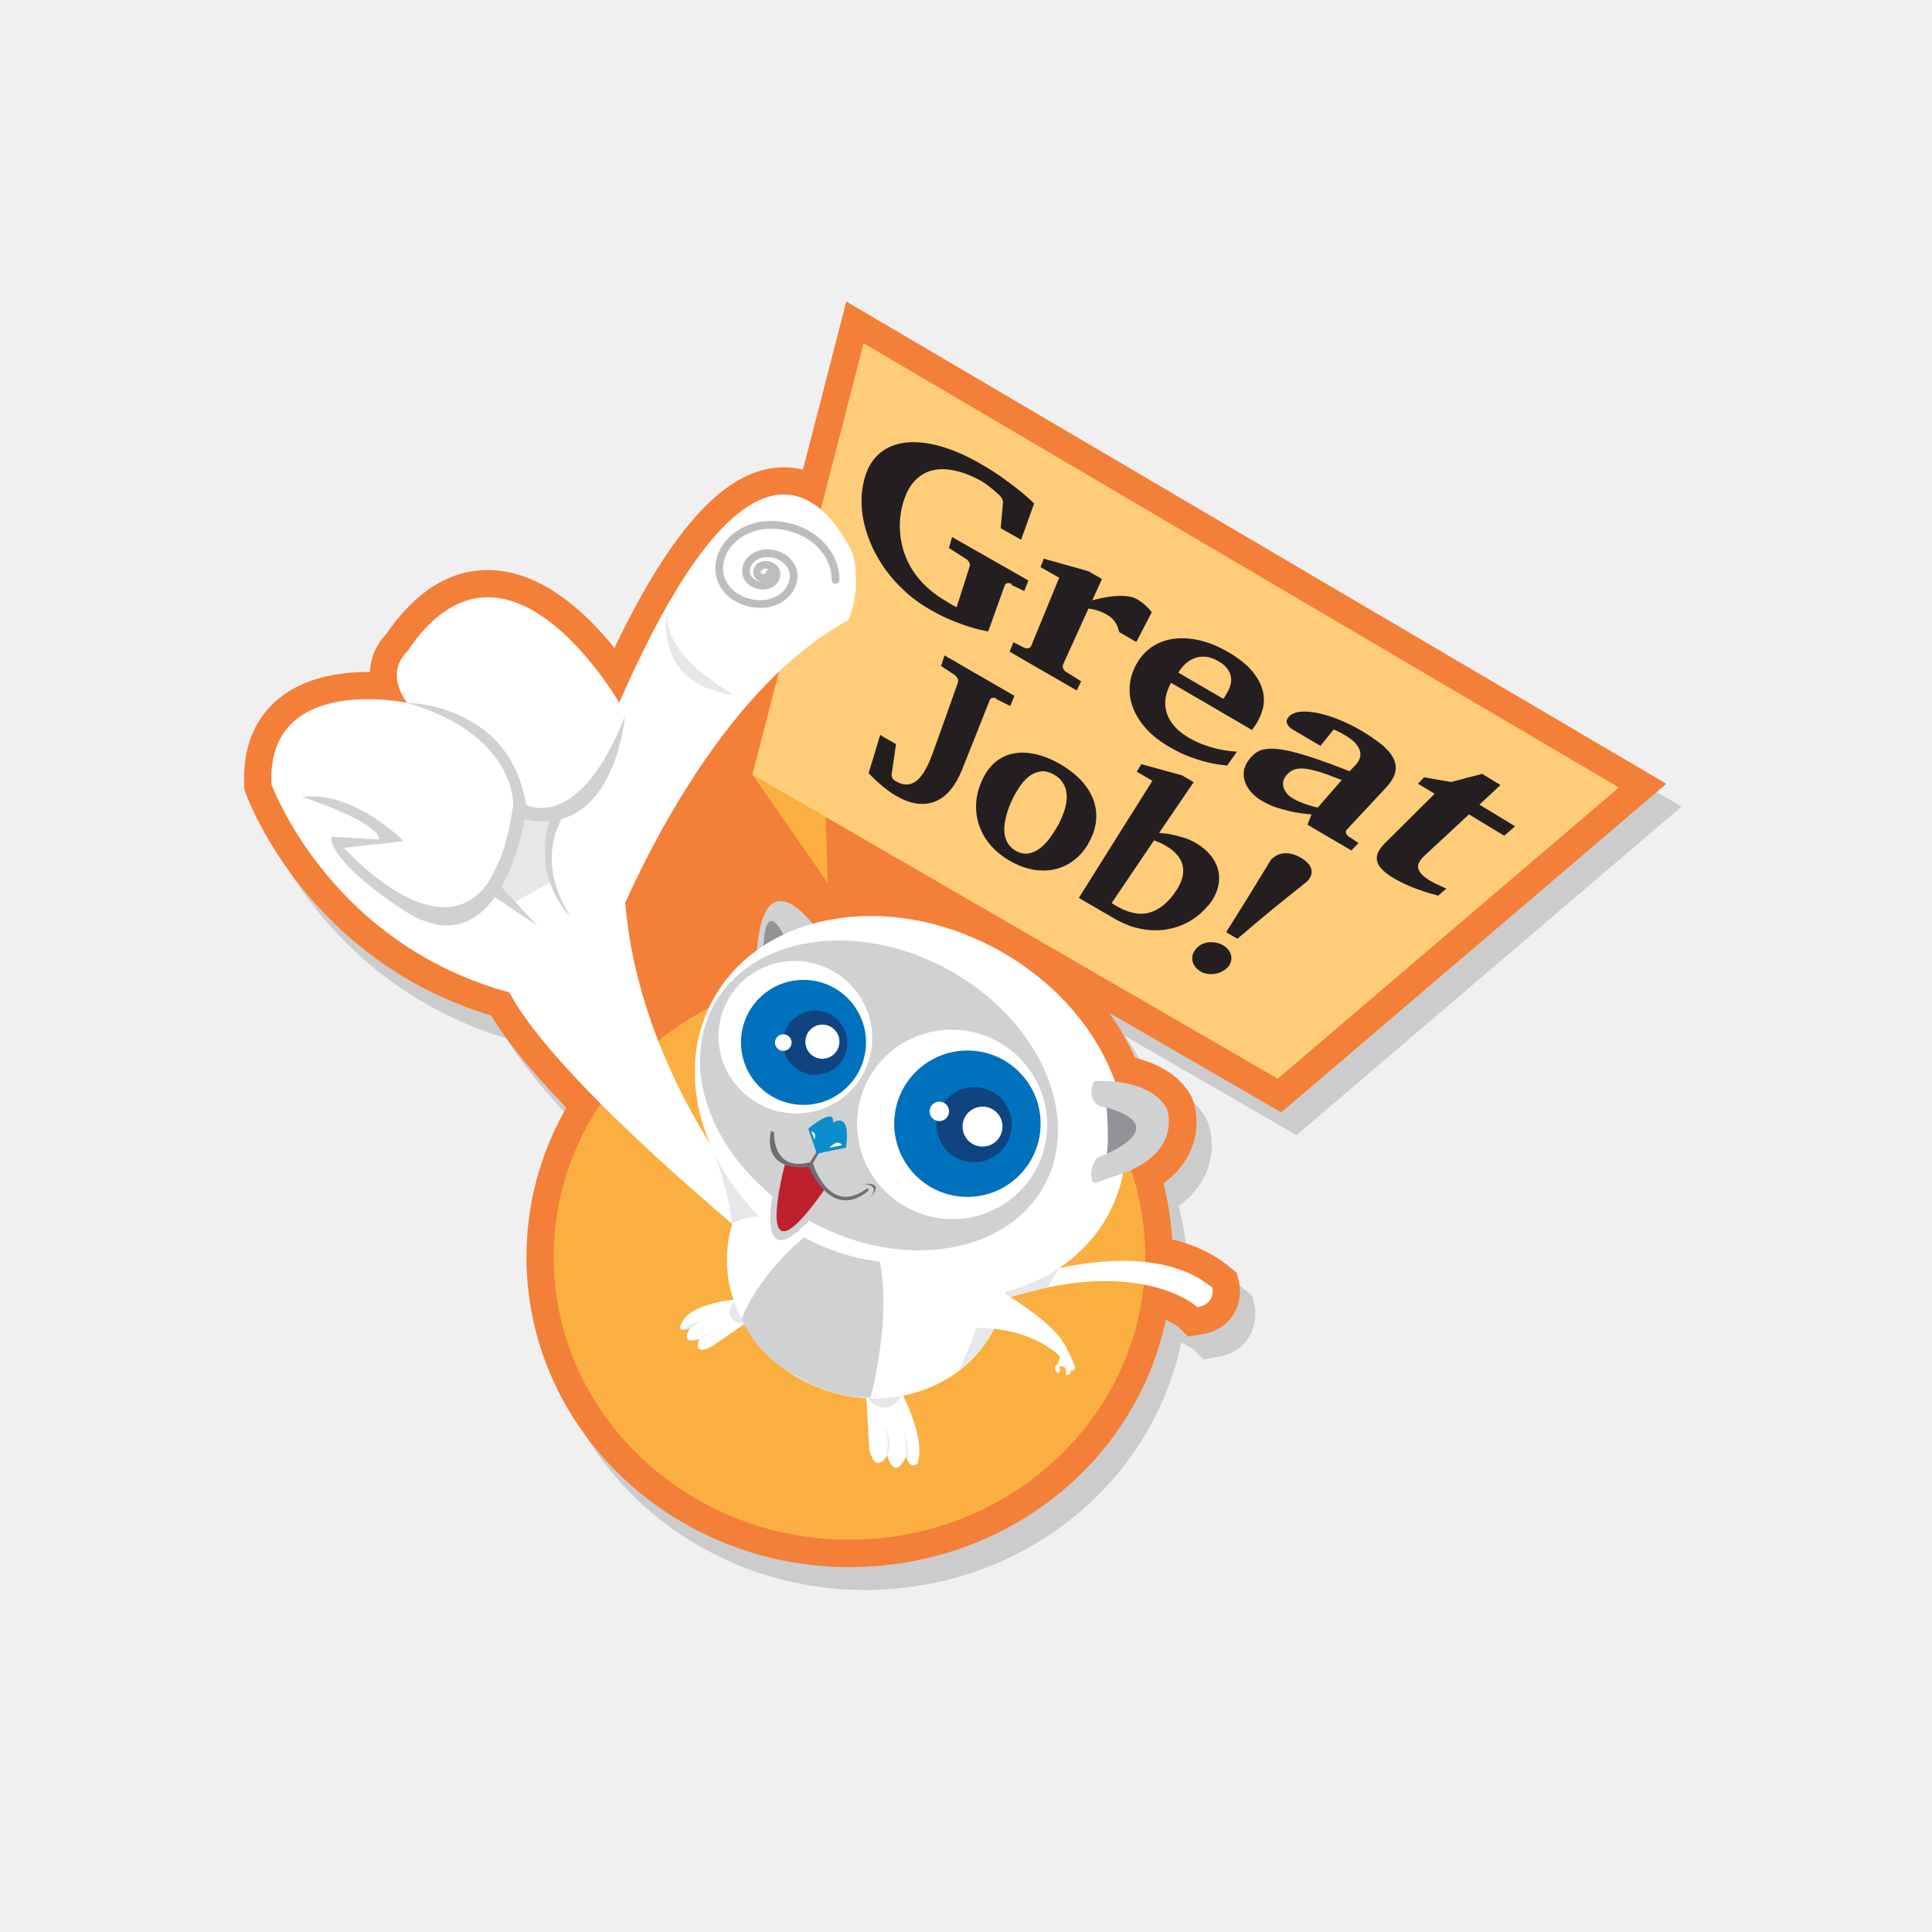
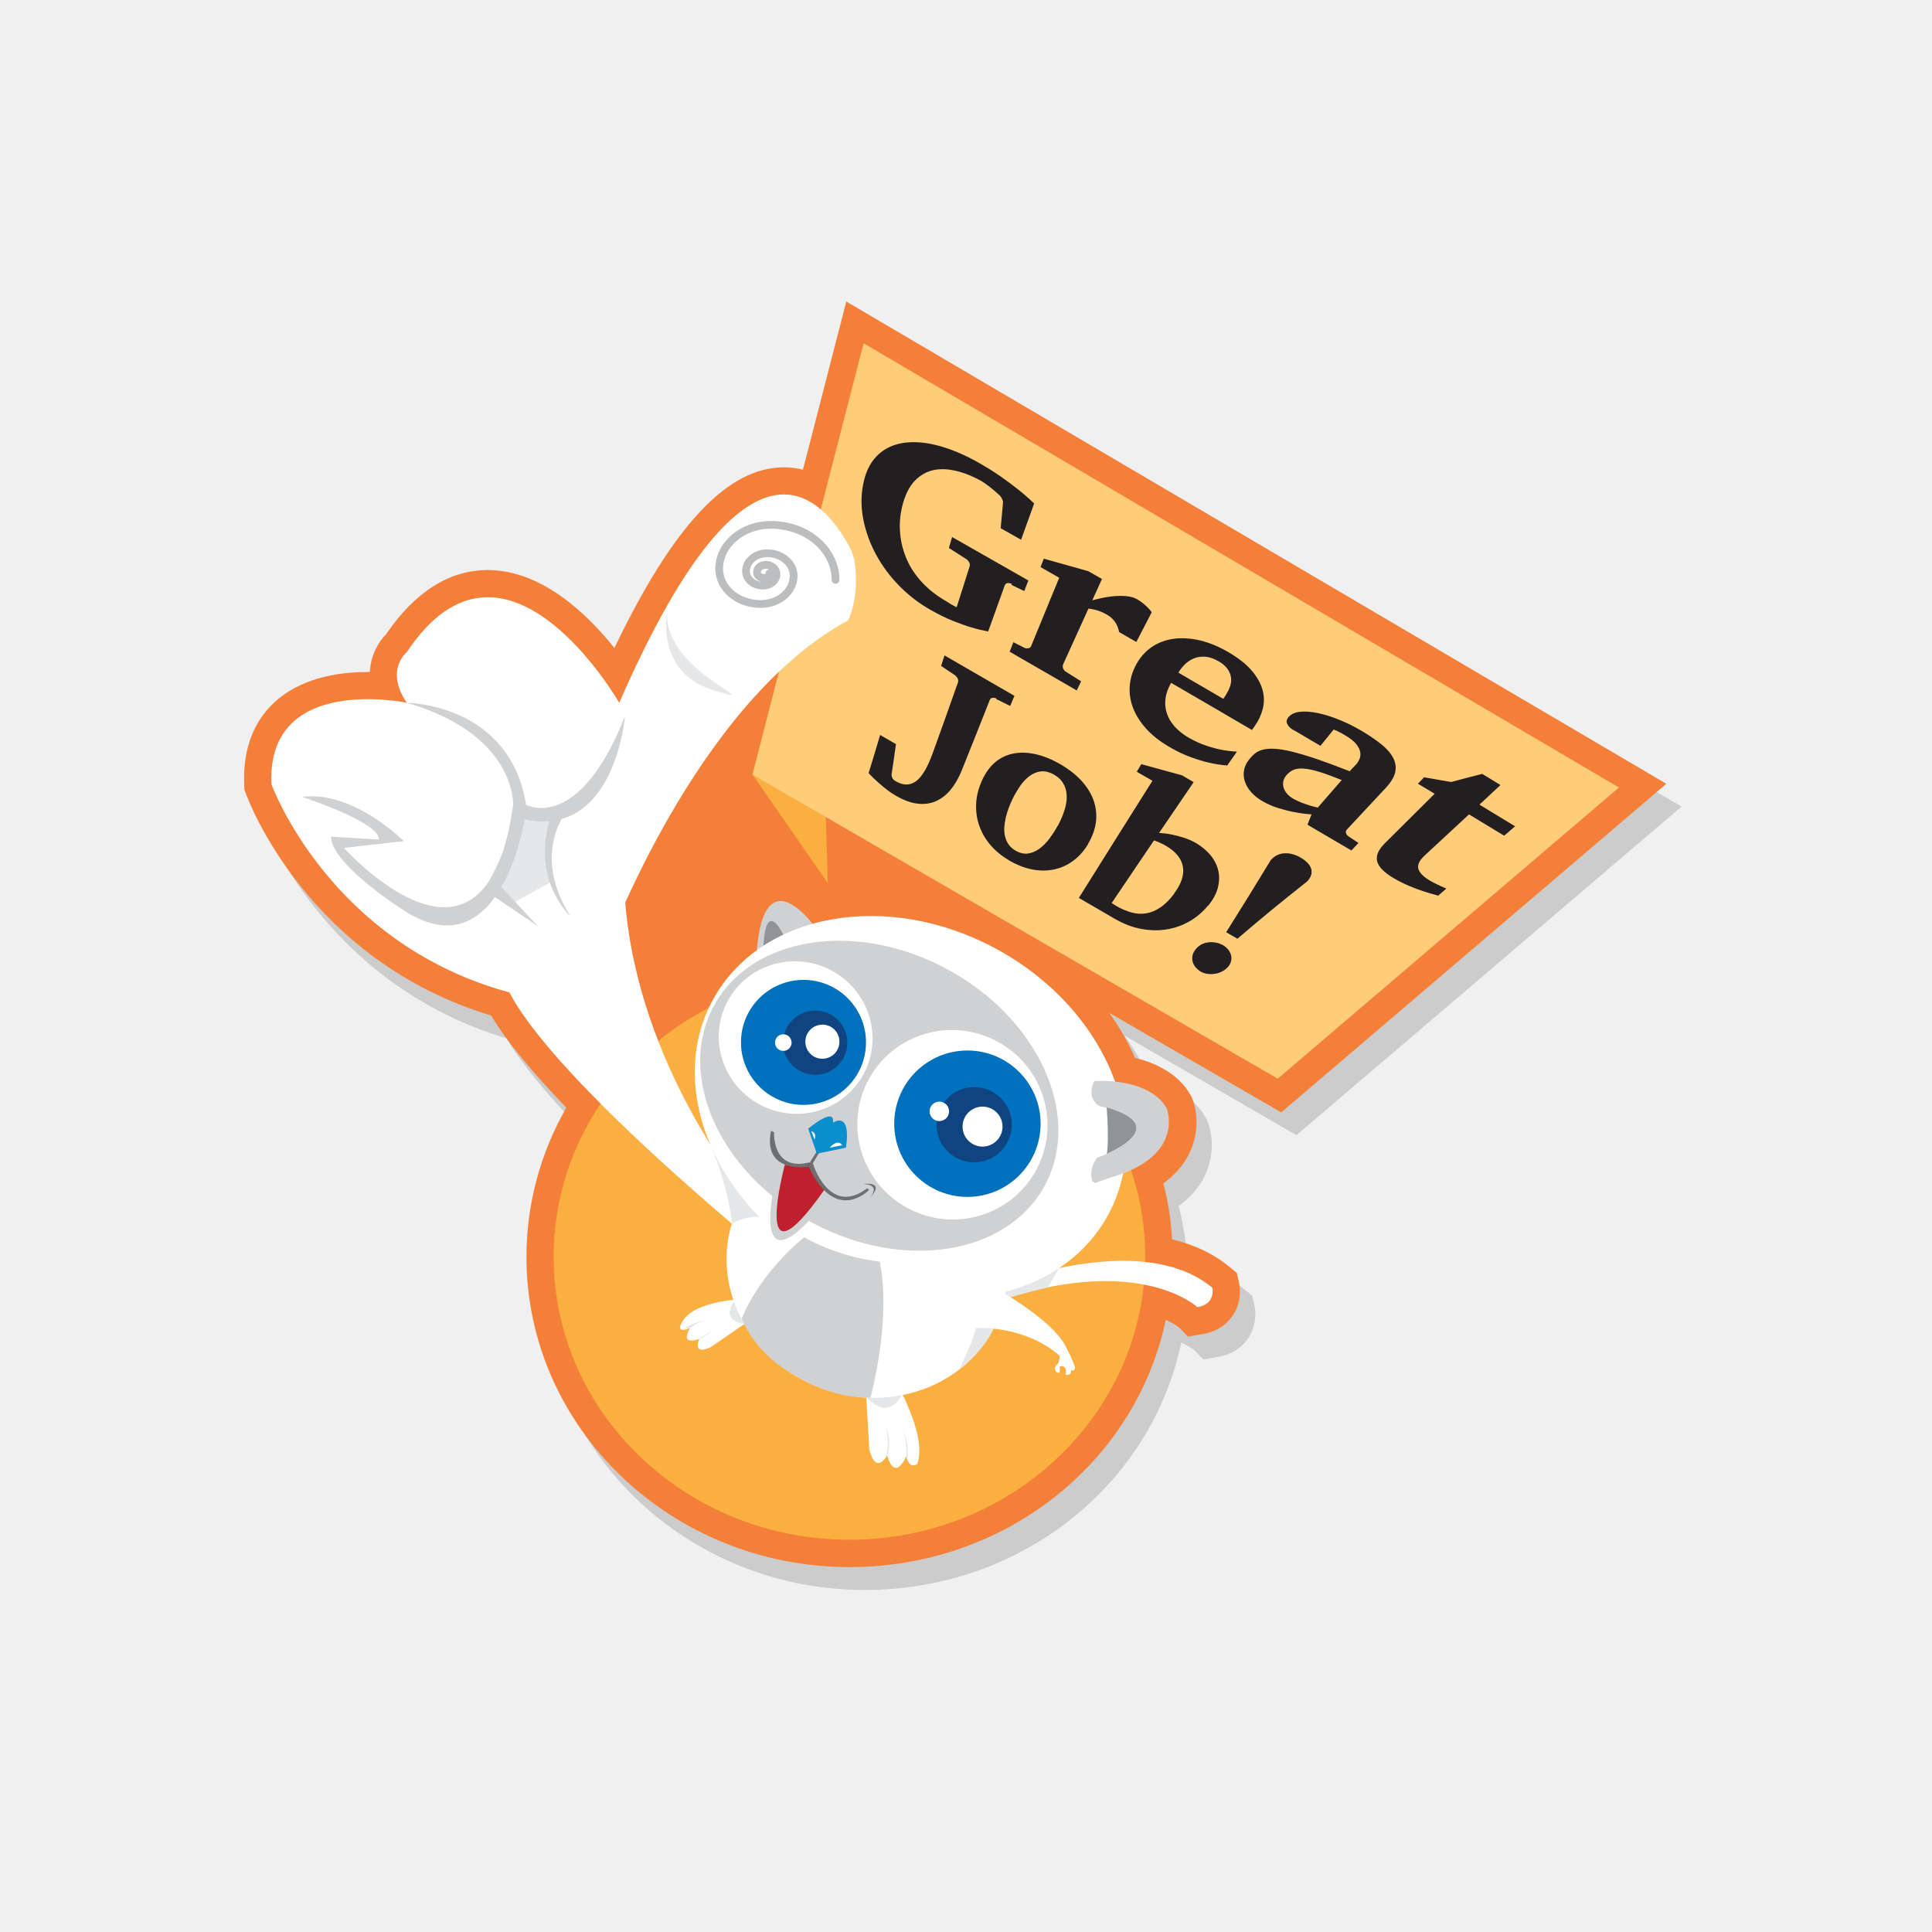
<svg xmlns="http://www.w3.org/2000/svg" width="250" height="250" viewBox="0 0 250 250">
  <path opacity=".15" d="M217.5 104.316L111.473 41.96l-5.61 21.762c-.804-.205-1.628-.308-2.47-.308-7.257 0-14.29 7.466-21.928 23.384-3.582-4.483-9.446-10.087-16.38-10.087-4.967 0-9.393 2.8-13.16 8.31-1.074 1.08-1.996 2.8-2.104 4.89h-.26c-5.47 0-9.82 1.53-12.58 4.42-2.44 2.56-3.59 6-3.4 10.25l.03.54.18.51c.33.9 8.02 21.56 31.75 28.74 1.89 3.18 5.15 7.17 9.73 11.92-3.38 5.91-5.16 12.53-5.16 19.32 0 22.13 18.75 40.13 41.8 40.13 20.13 0 37.02-13.48 40.94-32 1.02.46 1.58.88 1.71.98l1.15 1.19 1.82-.31c2.22-.37 3.41-1.55 4.01-2.47.98-1.48 1.03-3.22.75-4.35l-.27-1.13-.9-.74c-2.06-1.7-4.56-2.9-7.47-3.59-.14-2.45-.52-4.88-1.13-7.26 4.87-3.53 4.7-8.49 3.75-10.91l-.09-.22-.11-.21c-.85-1.53-2.15-2.76-3.86-3.64-.99-.55-2.12-.97-3.37-1.25-.89-2.02-2-3.97-3.32-5.81l22.24 12.87 49.81-42.5z" />
  <path fill="#F47F38" d="M215.535 101.37L109.51 39.015l-5.61 21.763c-.804-.205-1.628-.308-2.47-.308-7.257 0-14.29 7.465-21.928 23.383-3.582-4.483-9.446-10.087-16.38-10.087-4.967 0-9.393 2.792-13.16 8.3-1.074 1.08-1.996 2.797-2.104 4.89h-.265c-5.468 0-9.82 1.527-12.585 4.415-2.445 2.56-3.59 6.01-3.406 10.25l.023.54.182.51c.322.9 8.02 21.56 31.75 28.74 1.89 3.18 5.15 7.17 9.726 11.92-3.384 5.91-5.16 12.53-5.16 19.32 0 22.13 18.75 40.13 41.795 40.13 20.124 0 37.015-13.48 40.938-32 1.02.46 1.575.88 1.705.98l1.16 1.19 1.82-.3c2.22-.37 3.41-1.55 4.01-2.47.98-1.48 1.03-3.22.75-4.35l-.27-1.13-.9-.74c-2.05-1.7-4.56-2.9-7.46-3.58-.14-2.45-.52-4.88-1.13-7.26 4.87-3.53 4.7-8.49 3.76-10.91l-.09-.22-.11-.21c-.85-1.53-2.15-2.76-3.86-3.64-.99-.54-2.12-.96-3.37-1.25-.89-2.02-2-3.97-3.32-5.82l22.24 12.87 49.81-42.5z" />
  <ellipse fill="#FAAF40" cx="109.917" cy="162.629" rx="38.276" ry="36.611" />
  <path fill="#FAAF40" d="M97.364 100.228l9.75 14.035-.487-16.577" />
  <path fill="#FFCC7A" d="M111.75 44.414l-14.386 55.814 67.975 39.353 44.15-37.68" />
  <path fill="#231F20" d="M130.968 75.574c-.206-.096-.4-.136-.584-.12-.183.02-.306.115-.37.29-.854 2.398-1.283 3.587-2.14 5.96-.69-.115-1.434-.293-2.228-.533-.69-.2-1.484-.49-2.38-.85-.896-.36-1.85-.83-2.867-1.41-1.53-.87-2.87-1.91-4.05-3.12-1.19-1.21-2.17-2.53-2.95-3.96-.78-1.42-1.33-2.91-1.66-4.47-.32-1.55-.35-3.1-.06-4.62.29-1.54.86-2.77 1.71-3.66.85-.9 1.93-1.47 3.22-1.72 1.29-.25 2.77-.18 4.43.21 1.65.4 3.41 1.1 5.24 2.1 1.16.65 2.21 1.29 3.13 1.93.93.65 1.72 1.24 2.38 1.77.77.62 1.44 1.21 2.03 1.78-.68 1.88-1.02 2.82-1.69 4.69-1.06-.59-1.58-.89-2.64-1.49l.3-3.33c.01-.11-.03-.26-.11-.45-.09-.18-.2-.34-.33-.47-.49-.46-.96-.86-1.4-1.19-.44-.33-.76-.55-.95-.66-1.01-.56-1.95-.96-2.82-1.2-.87-.24-1.66-.36-2.37-.34-.71.02-1.35.16-1.91.41-.56.26-1.05.6-1.47 1.03s-.76.94-1.04 1.52c-.28.58-.49 1.2-.65 1.87-.29 1.21-.37 2.4-.25 3.57.11 1.17.41 2.29.88 3.34.47 1.06 1.13 2.03 1.97 2.93.84.9 1.86 1.7 3.07 2.4.14.09.31.19.51.32s.49.29.87.48c.68-2.11 1.01-3.17 1.68-5.29.06-.18.03-.37-.08-.56-.11-.2-.27-.35-.47-.46l-2.13-1.36c.16-.57.24-.85.41-1.42 3.95 2.24 5.93 3.37 9.87 5.62-.21.55-.32.82-.53 1.37l-1.69-.81zm13.847 6.18c-.033-.124-.078-.277-.132-.457-.054-.18-.136-.373-.246-.577-.114-.203-.268-.41-.467-.62-.198-.21-.46-.406-.78-.59-.31-.18-.61-.32-.9-.422-.29-.103-.543-.175-.75-.22-.25-.058-.485-.1-.695-.114-1.317 2.906-1.972 4.35-3.277 7.217-.07.15-.066.32.004.52s.2.35.4.46c.772.48 1.16.73 1.928 1.21l-.573 1.18c-3.467-2-5.204-3-8.68-5.01.195-.49.292-.74.483-1.23l1.38.7c.198.1.385.12.562.08.176-.04.296-.13.358-.29 1.445-3.5 2.167-5.27 3.63-8.83-.966-.55-1.45-.83-2.417-1.38l.425-1.09c2.284.64 3.436.96 5.76 1.62.706.41 1.06.61 1.765 1.01-.503 1.11-.753 1.66-1.25 2.76.294-.08.688-.18 1.184-.29.496-.11 1.02-.19 1.57-.24.55-.05 1.102-.06 1.644-.01.55.05 1.02.18 1.4.4.2.12.4.25.59.39.2.15.38.3.55.46.17.15.32.3.45.45.13.14.23.27.3.39l-1.99 3.84-2.21-1.27zM158.7 99.038c-.71-.046-1.464-.166-2.248-.347-.68-.15-1.458-.39-2.327-.7-.87-.31-1.784-.74-2.748-1.3-1.287-.75-2.313-1.55-3.092-2.43-.777-.87-1.336-1.77-1.685-2.7-.346-.93-.487-1.87-.412-2.8.073-.93.336-1.84.802-2.71.5-.94 1.16-1.7 1.978-2.28.82-.57 1.756-.94 2.81-1.1 1.05-.15 2.19-.1 3.422.18 1.23.28 2.496.8 3.774 1.55 1.31.77 2.324 1.57 3.027 2.41.71.84 1.16 1.67 1.38 2.5.22.83.22 1.64.02 2.42s-.54 1.51-1.01 2.18c-.16.22-.23.33-.39.55-4.18-2.45-6.27-3.67-10.46-6.1-.38.67-.63 1.33-.72 1.99s-.04 1.28.15 1.89.52 1.18.99 1.73c.47.54 1.08 1.03 1.83 1.47.78.45 1.54.8 2.28 1.04.73.25 1.4.43 2 .54.69.13 1.35.21 1.99.24-.52.74-.78 1.11-1.3 1.84zm-.066-9.14c.25-.38.436-.76.558-1.15.122-.388.152-.772.09-1.147-.06-.37-.22-.73-.47-1.08-.253-.34-.623-.66-1.11-.94-.614-.36-1.19-.56-1.728-.6-.536-.04-1.03.03-1.47.21-.445.18-.836.44-1.177.77-.342.34-.623.7-.846 1.08 2.33 1.35 3.49 2.03 5.82 3.39l.34-.52zm10.56 16.783l.524-1.3c-.745-.05-1.49-.15-2.226-.29-.644-.12-1.335-.3-2.066-.52-.734-.22-1.432-.53-2.1-.92-.55-.32-1.01-.69-1.383-1.1s-.646-.85-.818-1.31c-.172-.46-.23-.93-.172-1.42.056-.48.247-.95.577-1.4.25-.34.52-.63.808-.88.288-.24.637-.42 1.05-.53.415-.11.924-.15 1.525-.12.604.03 1.348.15 2.235.36.886.22 1.94.53 3.165.94 1.225.42 2.67.95 4.34 1.61.09-.11.134-.16.227-.26.092-.1.19-.19.265-.27l.273-.29c.188-.18.347-.43.477-.71.132-.28.174-.59.123-.92s-.226-.69-.52-1.06c-.3-.37-.775-.76-1.434-1.14-.227-.13-.43-.25-.614-.35-.185-.09-.344-.17-.473-.23-.15-.06-.286-.12-.405-.17l-1.704 2.11c-1.338-.79-2.006-1.18-3.35-1.97-.285-.14-.515-.3-.687-.48-.14-.15-.25-.33-.32-.53s-.01-.42.16-.66c.32-.42.82-.68 1.5-.76.69-.08 1.48-.02 2.37.16.89.19 1.83.48 2.81.89.99.4 1.92.87 2.81 1.39.96.57 1.79 1.14 2.51 1.7.71.56 1.24 1.15 1.57 1.75.33.6.44 1.22.31 1.87-.13.65-.55 1.35-1.26 2.11-2.01 2.15-3.02 3.23-5.01 5.37-.12.13-.16.27-.11.44.04.17.15.31.33.44l1.29.85-.92.97c-2.25-1.32-3.38-1.98-5.63-3.3zm4.41-5.75c-1.15-.46-2.12-.82-2.91-1.06-.795-.24-1.46-.38-2.01-.42-.55-.03-1 .03-1.354.19-.353.16-.656.41-.92.74-.183.23-.3.48-.353.74-.05.26-.04.52.04.79.078.27.218.52.418.76.202.25.462.46.78.65.33.19.685.36 1.06.51.378.15.727.27 1.044.37.37.12.75.22 1.12.3l3.08-3.54zm12.416 14.94c-.62-.16-1.254-.35-1.89-.56-.547-.18-1.153-.4-1.803-.68-.65-.27-1.282-.59-1.904-.95-.67-.39-1.185-.77-1.553-1.15-.367-.37-.593-.74-.675-1.12-.08-.37-.032-.76.147-1.14.182-.38.483-.79.914-1.21 2.54-2.53 3.826-3.8 6.39-6.35l-2.168-1.3c.32-.33.482-.5.803-.83 1.4.24 2.1.36 3.5.61 1.6-.43 2.4-.64 4.02-1.05.94.58 1.41.87 2.36 1.44-1.09 1.02-1.63 1.52-2.72 2.54l4.61 2.8c-.56.49-.84.73-1.41 1.22-1.82-1.1-2.73-1.66-4.55-2.76-2.31 2.15-3.47 3.21-5.77 5.35-.67.63-.93 1.2-.78 1.71.16.51.64 1 1.46 1.49.24.14.49.28.75.41.26.13.49.24.7.33l.71.31-1.09.94zm-57.088-25.49c-.187-.08-.358-.11-.52-.08-.163.03-.28.13-.346.3-1.44 3.65-2.157 5.46-3.612 9.08-.403 1-.89 1.84-1.45 2.52-.565.68-1.206 1.17-1.922 1.48-.716.31-1.503.41-2.364.31-.862-.1-1.8-.45-2.826-1.05-.34-.19-.684-.42-1.023-.68-.35-.26-.67-.52-.97-.79-.31-.26-.59-.52-.85-.77s-.48-.47-.65-.67c.61-1.96.9-2.95 1.49-4.93l2.05 1.19c-.22 1.58-.33 2.36-.57 3.92 0 .1.01.21.04.31.03.09.07.19.14.28.07.09.17.18.31.26.47.28.91.43 1.34.45.42.03.83-.09 1.23-.35s.78-.7 1.16-1.3c.37-.6.74-1.4 1.1-2.39 1.32-3.65 1.97-5.48 3.27-9.17.06-.17.04-.35-.05-.53-.1-.18-.23-.32-.38-.43l-1.75-1.17c.18-.54.27-.82.44-1.36 3.62 2.09 5.43 3.14 9.05 5.23l-.55 1.31-1.82-.9zm11.882 18.82c-.53.89-1.17 1.61-1.91 2.16-.745.56-1.56.94-2.445 1.13-.89.2-1.82.21-2.81.03s-1.99-.56-3.03-1.16c-.95-.56-1.75-1.2-2.4-1.95-.65-.75-1.14-1.57-1.46-2.45-.33-.88-.48-1.82-.45-2.8.02-.98.25-1.98.68-2.99.45-1.04 1.02-1.87 1.72-2.48.7-.61 1.5-1 2.4-1.18s1.86-.15 2.9.08c1.04.24 2.11.67 3.2 1.3 1.16.68 2.11 1.43 2.84 2.26.72.82 1.23 1.69 1.52 2.59.28.9.36 1.81.23 2.74-.14.93-.48 1.84-1.02 2.74zm-3.95-2.32c.184-.33.362-.7.53-1.1.17-.39.313-.79.426-1.2.114-.41.185-.82.207-1.23.022-.41-.015-.8-.11-1.18-.1-.38-.27-.73-.508-1.06-.24-.33-.57-.62-1-.86-.62-.36-1.22-.5-1.76-.43-.55.08-1.05.3-1.5.65-.45.36-.86.8-1.21 1.33s-.67 1.06-.92 1.6c-.18.36-.34.74-.49 1.14s-.28.83-.38 1.25-.16.83-.19 1.24c-.03.41 0 .8.09 1.18.09.38.24.72.45 1.04.21.31.52.59.91.82.58.33 1.12.45 1.65.37.52-.09 1.01-.3 1.47-.64.46-.35.89-.78 1.28-1.3.38-.52.73-1.05 1.02-1.59zm19.46 10.29c-.674.83-1.475 1.51-2.39 2.04-.92.53-1.908.88-2.96 1.05-1.054.18-2.15.15-3.297-.06-1.148-.21-2.304-.66-3.48-1.34l-4.595-2.67c3.164-5.06 6.34-10.11 9.523-15.16l-2.03-1.17c.238-.39.354-.58.592-.98 2.08.56 3.13.85 5.253 1.44.606.36.91.54 1.52.89-1.8 2.64-2.693 3.95-4.475 6.57.52.03 1.063.09 1.6.2.466.09.986.23 1.55.4.563.17 1.11.41 1.643.72.75.44 1.378.97 1.88 1.58.496.61.828 1.28.99 1.99.16.71.138 1.45-.067 2.22-.2.77-.62 1.54-1.25 2.32zm-4.37-1.59c.45-.59.77-1.18.957-1.75.19-.57.25-1.11.16-1.64-.08-.52-.3-1.02-.68-1.48-.36-.47-.88-.89-1.52-1.26-.17-.1-.34-.2-.52-.28l-.49-.22-.53-.21c-2.2 3.25-3.3 4.87-5.48 8.11.15.09.25.16.31.2.06.04.13.09.21.14.7.41 1.38.7 2.04.88.66.18 1.3.22 1.92.11.63-.1 1.24-.37 1.85-.78.61-.41 1.2-1.01 1.79-1.8zm8.136 5.87l-1.426-.82c2.33-3.71 3.487-5.57 5.767-9.33.26-.29.55-.52.86-.66.32-.14.64-.22.98-.23.34-.01.68.03 1.03.13s.7.25 1.03.45c.33.19.61.4.84.64.23.23.4.48.48.74.09.26.1.53.02.82-.07.28-.25.57-.53.87-3.7 2.93-5.5 4.41-9.03 7.42zm-1.215 3.69c-.214.24-.472.44-.77.58-.302.15-.61.25-.933.29-.318.05-.638.05-.956 0-.32-.05-.612-.15-.88-.31-.205-.12-.397-.28-.58-.48-.18-.2-.313-.43-.4-.69-.087-.26-.105-.53-.056-.83.05-.3.203-.61.465-.92.233-.27.5-.48.803-.62.305-.14.616-.22.936-.24s.634.01.945.08c.31.07.59.18.83.32.23.14.44.31.63.53.18.22.31.46.38.72.07.26.07.53.01.8-.06.28-.21.55-.44.81z" />
  <path fill="#FFF" d="M128.572 166.626s18.824-7.82 28.3 0c0 0 .515 2.11-1.928 2.52 0 0-7.223-6.805-24.994-1.082" />
  <path fill="#E6E7E8" d="M137.034 164.097l-1.425 2.473s-5.44 1.353-6.3 1.763c-.86.41-.75-4.507-.75-4.507l6.36-.675 2.09.95z" />
  <path fill="#FFF" d="M96.566 168.07s-6.51.122-8.178 2.81c0 0-1.297 1.834.902.978 0 0-1.51 2.29 1.208 1.404 0 0-1.038 2.23 1.502 1.04 0 0 5.594-3.85 6.695-4.612m16.617 8.043s4.833 7.76 3.377 11.695c0 0-.96.835-1.43-.992 0 0-1.41 3.457-2.46-.12 0 0-1.41 2.68-2.31-.73 0 0-.52-8.992-.62-10.768" />
  <path fill="#E6E7E8" d="M94.992 168.363s-1.936 2.496 1.32 2.944c3.258.448 1.474-3.36-1.32-2.944zm17.19 12.5s2.57 3.135 4.528-.34c0 0-2.992-2.69-4.528.34z" />
-   <ellipse transform="matrix(.938 .348 -.348 .938 63.984 -28.79)" fill="#FFF" cx="112.183" cy="163.825" rx="18.301" ry="16.849" />
+   <ellipse transform="rotate(20.36 112.12 163.73)" fill="#FFF" cx="112.183" cy="163.825" rx="18.301" ry="16.849" />
  <path fill="#E6E7E8" d="M124.095 177.253s2.25-4.42 2.515-6.77l1.963 1.446s-.966 2.53-4.478 5.32z" />
  <path fill="#FFF" d="M96.54 154.65s-13.97-16.59-15.65-38.062l-15.688 9.747s-.326 6.652 30.133 32.552" />
  <path fill="#E6E7E8" d="M91.866 148.004s2.28 4.99 2.854 10.36c0 0 2.204-1.613 5.91-.566l-8.764-9.794z" />
  <path fill="#D0D1D2" d="M105.19 119.606s-6.32-8.666-7.254 3.415l2.107-.38 5.148-3.03z" />
  <path fill="#919396" d="M101.563 121.364s-2.406-5.538-2.77 1.007c-.362 6.55 2.77-1 2.77-1z" />
  <path fill="#FFF" d="M143.39 157.21c-6.155 11.313-22.594 14.266-36.72 6.585-14.128-7.68-20.59-23.082-14.436-34.4 6.153-11.32 22.595-14.27 36.722-6.59 14.125 7.68 20.588 23.083 14.434 34.404z" />
  <path fill="#D0D1D2" d="M100.164 153.564s-2.87 12.835 5.318 3.522l-5.318-3.522z" />
-   <ellipse transform="matrix(.878 .478 -.478 .878 81.555 -37.161)" fill="#D0D1D2" cx="113.847" cy="141.782" rx="24.365" ry="18.585" />
+   <ellipse transform="rotate(28.57 113.8 141.65)" fill="#D0D1D2" cx="113.847" cy="141.782" rx="24.365" ry="18.585" />
  <path fill="#D0D1D2" d="M141.816 140.027s6.938-.592 9.167 3.4c0 0 2.38 6.095-6.983 8.846l-2.36.83s-.682-1.452.536-3.143c0 0 11.356-4.11.124-6.826 0 0-1.523-.972-.484-3.107z" />
  <path fill="#BE202E" d="M101.563 150.69s-4.544 16.985 5.072 3.316c0 0-1.092-2.057-1.49-3.558 0 0-2.852.633-3.582.24z" />
-   <ellipse transform="matrix(.878 .478 -.478 .878 76.649 -32.903)" fill="#FFF" cx="103.017" cy="134.255" rx="9.982" ry="9.837" />
-   <ellipse transform="matrix(.878 .478 -.478 .878 84.51 -41.225)" fill="#FFF" cx="123.304" cy="145.537" rx="12.321" ry="12.241" />
+   <ellipse transform="rotate(28.57 102.98 134.14)" fill="#FFF" cx="103.017" cy="134.255" rx="9.982" ry="9.837" />
+   <ellipse transform="rotate(28.57 123.26 145.42)" fill="#FFF" cx="123.304" cy="145.537" rx="12.321" ry="12.241" />
  <path fill="#919396" d="M143.133 142.517c0-.01.617 6.293-.182 7.81l1.39-.802s9.72-4.897-1.2-7.008z" />
  <path fill="#D0D1D2" d="M141.578 139.9s6.94-.593 9.167 3.397c0 0 2.38 6.097-6.98 8.85l-2.364.83s-.68-1.454.54-3.145c0 0 11.36-4.11.13-6.827 0 0-1.52-.97-.48-3.106z" />
  <path fill="#6D6F71" d="M105.957 148.565l-1.393 2.227.366.156 1.342-2.246m-6.107-2.19s-.292 5.188 4.652 3.875l.113.562s-6.33 1.17-5.163-4.61l.398.17z" />
  <path fill="#6D6F71" d="M105.145 150.45s2.108 7.07 7.064 3.314l.25.208s-4.37 4.6-7.9-3.18l.58-.343z" />
  <path fill="#6D6F71" d="M111.564 153.214s2.547-.103 1.015 1.742c0 0 2.22-2.09-1.02-1.742z" />
  <path fill="#D0D1D2" d="M104.058 160.11s-5.493 4.25-8.084 10.514c0 0 1.717 4.662 6.912 7.334 0 0 4.38 2.995 9.756 2.896 0 0 2.734-9.892 1.205-17.61 0 0-4.814-.367-9.79-3.134z" />
  <path fill="#FFF" d="M137.025 174.81s.335 1.262-.317 1.832c0 0-.447.366 0 .896 0 0 .604.53.405-.732 0 0 1.102-.244.775 1.1 0 0 .815.163.693-.652 0 0 .41.408.53-.324 0 0-.43-1.285-1.09-2.43-.66-1.15-.99.31-.99.31z" />
  <path fill="#E6E7E8" d="M89.61 171.67s.75-.692 2.256-.98c0 0-1.998.273-3.462 1.34 0-.002.954-.17 1.205-.36zm.77 1.6s2.155-1.236 2.338-1.48c0 0-1.38 1.16-1.992 1.365l-.347.116zm26.883 15.167s.123-2.002-.427-3.527c0 0 .84 1.706.582 4.02l-.155-.493zm-2.455-.122s.685-1.432-.15-3.69c0 0 .542 2.415-.086 4.06 0 0 .182-.233.236-.37z" />
  <path fill="#FFF" d="M124.095 171.783l2.515.054s7.005-.325 11.4 4.48c0 0 2.43-2.58-8.232-9.07M110.586 72.57c-.12-.42-.25-.853-.397-1.302-4.1-7.924-13.85-17.46-30.06 19.672 0 0-14.75-25.72-27.48-6.567 0 0-2.92 2.33 0 6.567 0 0-18.16-3.847-17.53 10.526 0 0 9.02 25.047 38.52 28.424l4.67-6.87s11.64-32.05 31.47-42.77c.81-1.885 1.24-4.387.8-7.68z" />
  <path fill="#0B8ECC" d="M107.78 145.275s2.402-1.676 1.688 3.23l-3.767.78-1.12-3.23s3.52-2.97 3.2-.78z" />
  <path fill="#FFF" d="M108.973 148.188l-1.62.33s1.005-1.23 1.62-.33zm-3.563-.728l-.43-1.056s.727.033.43 1.055z" />
  <path fill="#E6E7E8" d="M63.23 114.1l3.173 2.743 5.346-2.966s-1.65-2.745-.36-8.53l-3.3-1.195-4.86 9.948z" />
  <path fill="#D0D1D2" d="M80.872 92.684s-1.3 15.84-12.988 13.342c0 0-3.165 20.358-16.07 11.488 0 0-8.975-5.76-8.975-9.248l9.39.56-7.72.897s18.32 20.517 21.89-5.57c0 0 .44-9.1-13.76-13.21 0 0 13.35.062 15.44 13.21 0 0 6.81 3.73 12.78-11.47z" />
  <path fill="#D0D1D2" d="M73.782 104.36s-5.372 5.59 0 14.17c0 0-5.347-4.894-2.388-13.183l2.388-.986zm-9.746 11.727l5.52 3.723-5.52-5.933m-11.806-5.052s-6.47-6.55-13.148-5.716c0 0 12.094 3.93 9.61 6.12l3.538-.41z" />
  <path fill="none" stroke="#BBBDBF" stroke-linecap="round" stroke-linejoin="round" stroke-miterlimit="10" d="M108.12 75.032c0-3.93-3.745-7.118-8.366-7.118-3.697 0-6.694 2.55-6.694 5.695 0 2.51 2.397 4.55 5.355 4.55 2.367 0 4.285-1.63 4.285-3.65 0-1.61-1.535-2.92-3.428-2.92-1.514 0-2.742 1.04-2.742 2.33 0 1.03.982 1.86 2.193 1.86.97 0 1.754-.67 1.754-1.49 0-.66-.628-1.2-1.403-1.2-.62 0-1.124.42-1.124.95 0 .42.402.76.9.76.396 0 .718-.28.718-.62" />
  <path fill="#E6E7E8" d="M86.406 78.586s-1.983 8.39 6.027 10.77c8.01 2.38-7.428-2.68-6.027-10.77z" />
  <circle fill="#0071BC" cx="103.972" cy="134.884" r="8.088" />
  <path fill="#0F4481" d="M102.737 138.042c-1.724-1.517-1.89-4.14-.376-5.86 1.52-1.723 4.14-1.893 5.87-.377 1.72 1.516 1.89 4.14.38 5.862-1.51 1.724-4.14 1.89-5.86.375z" />
  <path fill="#FFF" d="M104.96 136.452c-.915-.806-1.003-2.2-.198-3.114.804-.914 2.2-1.007 3.117-.202.91.808 1 2.203.19 3.118s-2.2 1.003-3.12.198z" />
  <circle fill="#FFF" cx="101.359" cy="134.91" r="1.075" />
  <circle fill="#0071BC" cx="125.183" cy="145.407" r="9.471" />
  <path fill="#0F4481" d="M121.76 147.812c-1.26-2.375-.354-5.317 2.018-6.576 2.373-1.257 5.318-.356 6.578 2.02 1.257 2.372.354 5.317-2.02 6.575-2.373 1.26-5.317.36-6.575-2.01z" />
  <path fill="#FFF" d="M124.855 146.992c-.667-1.263-.187-2.825 1.073-3.494 1.26-.667 2.827-.19 3.497 1.07.667 1.264.186 2.83-1.077 3.498-1.26.668-2.823.186-3.493-1.074z" />
  <circle fill="#FFF" cx="121.55" cy="143.81" r="1.259" />
</svg>
